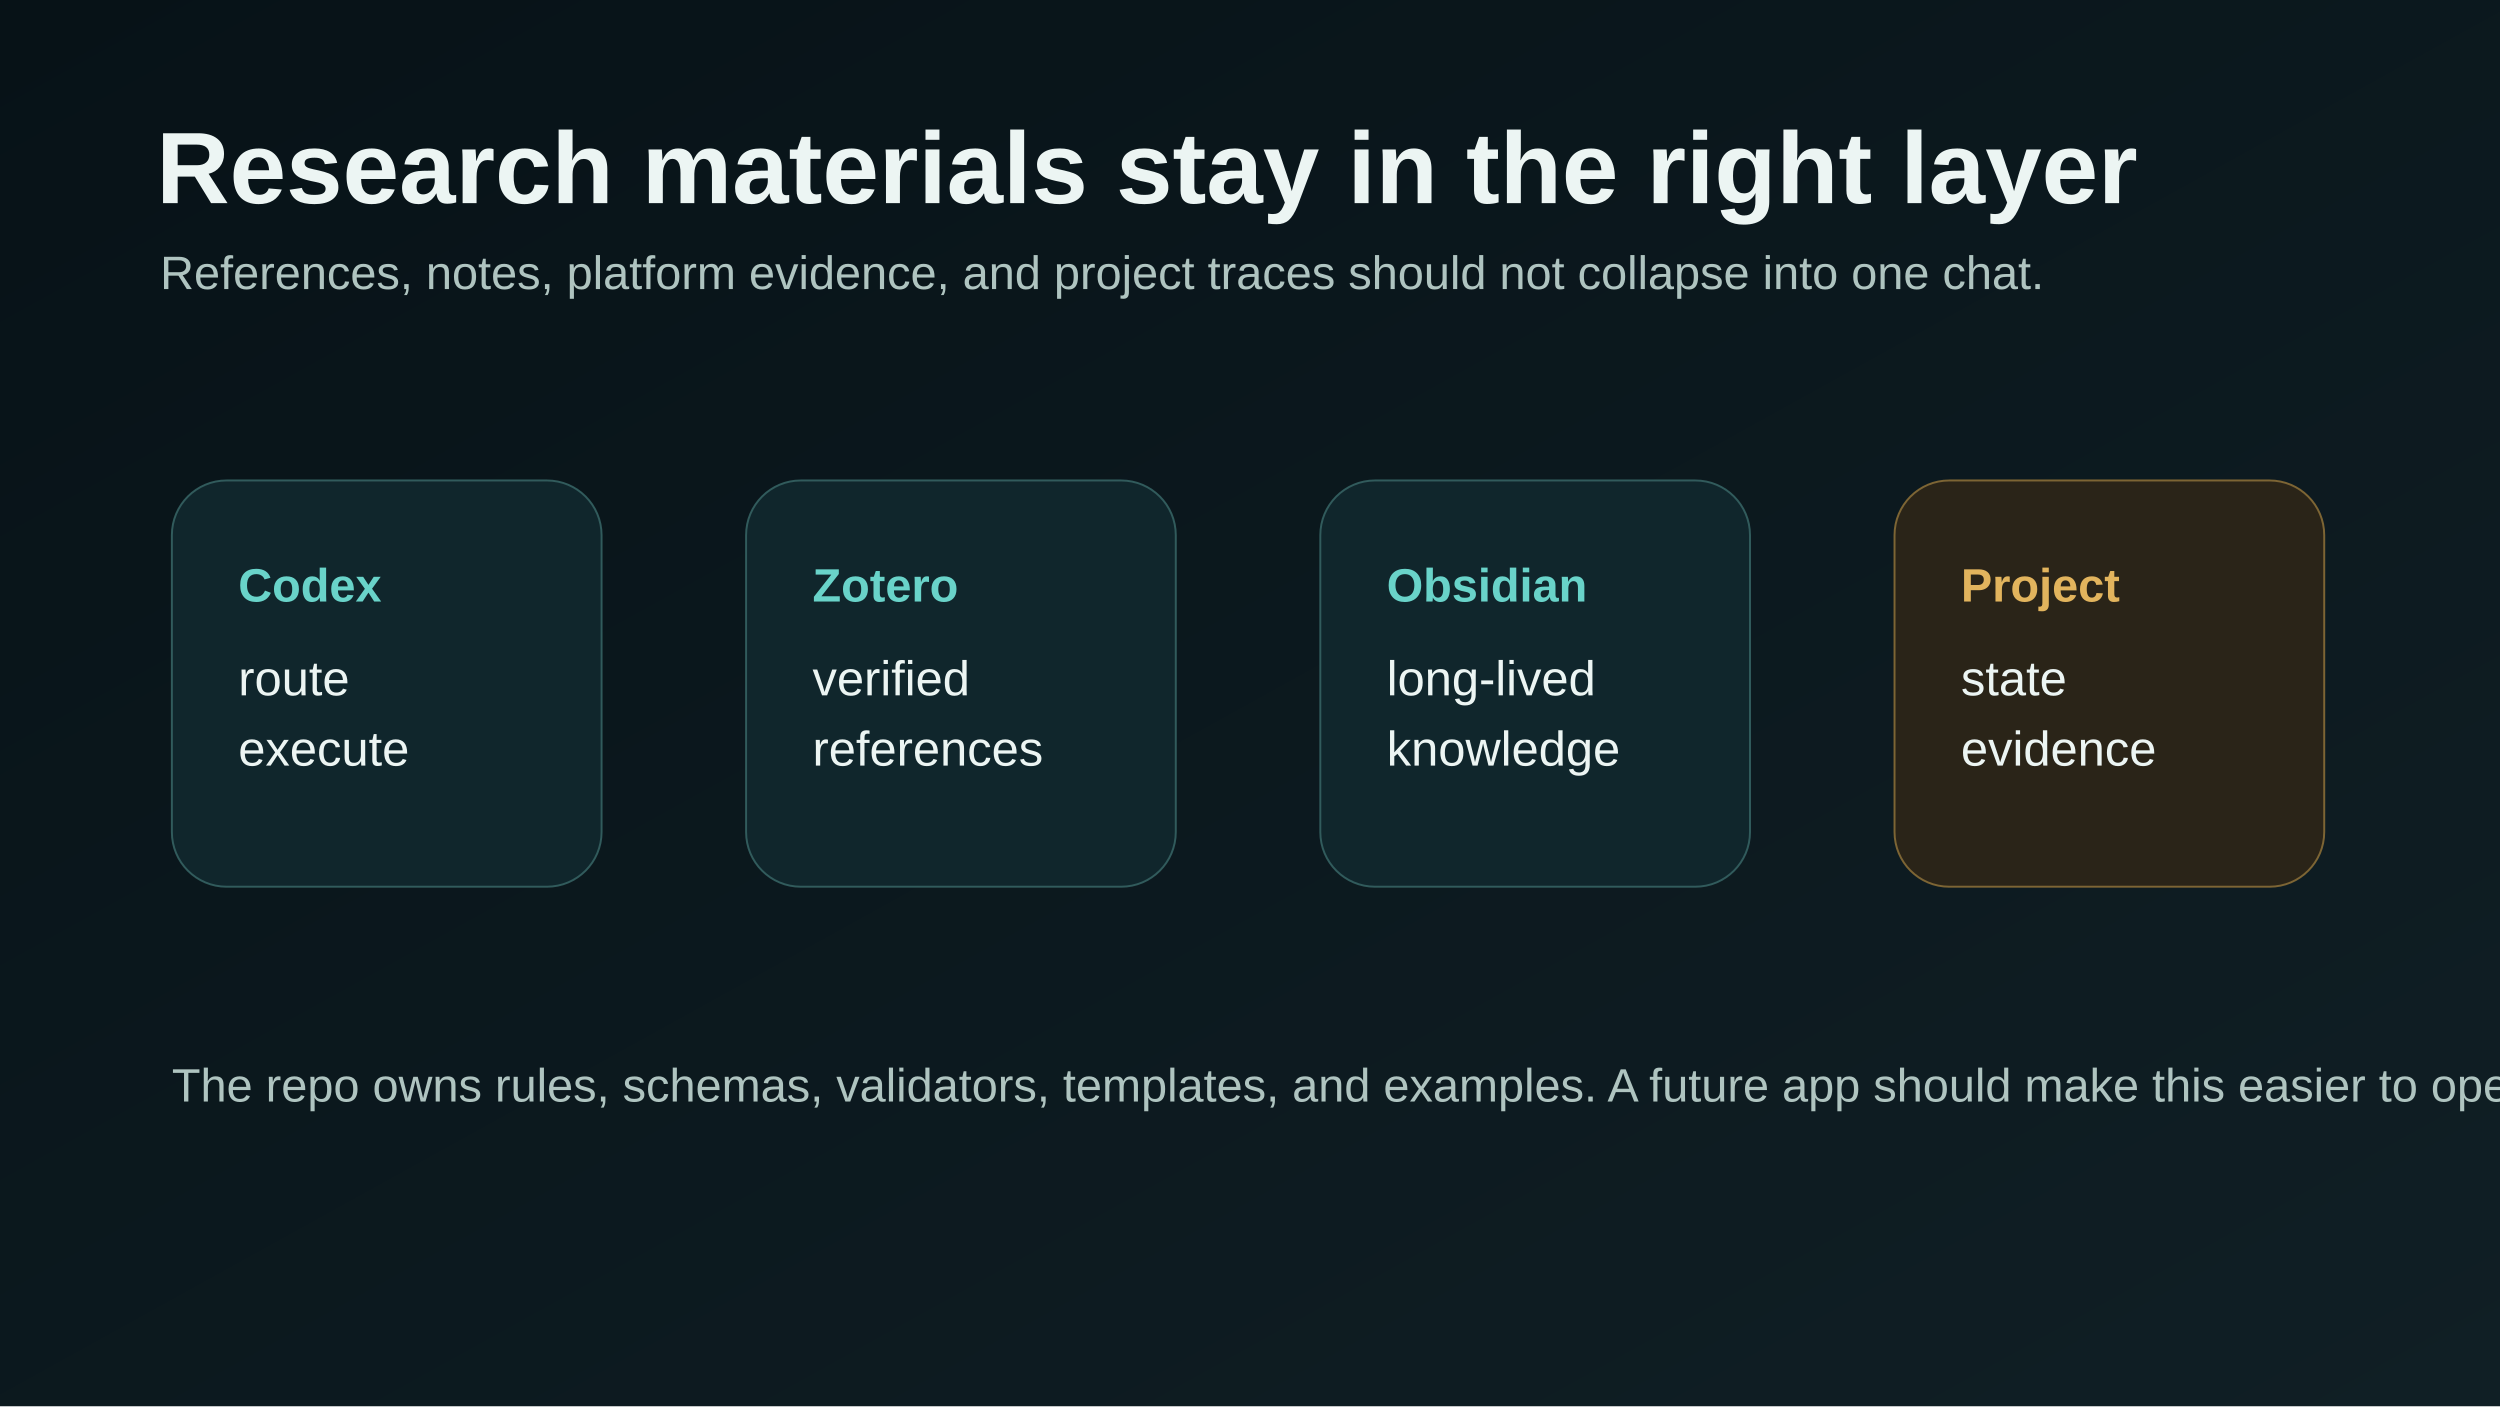
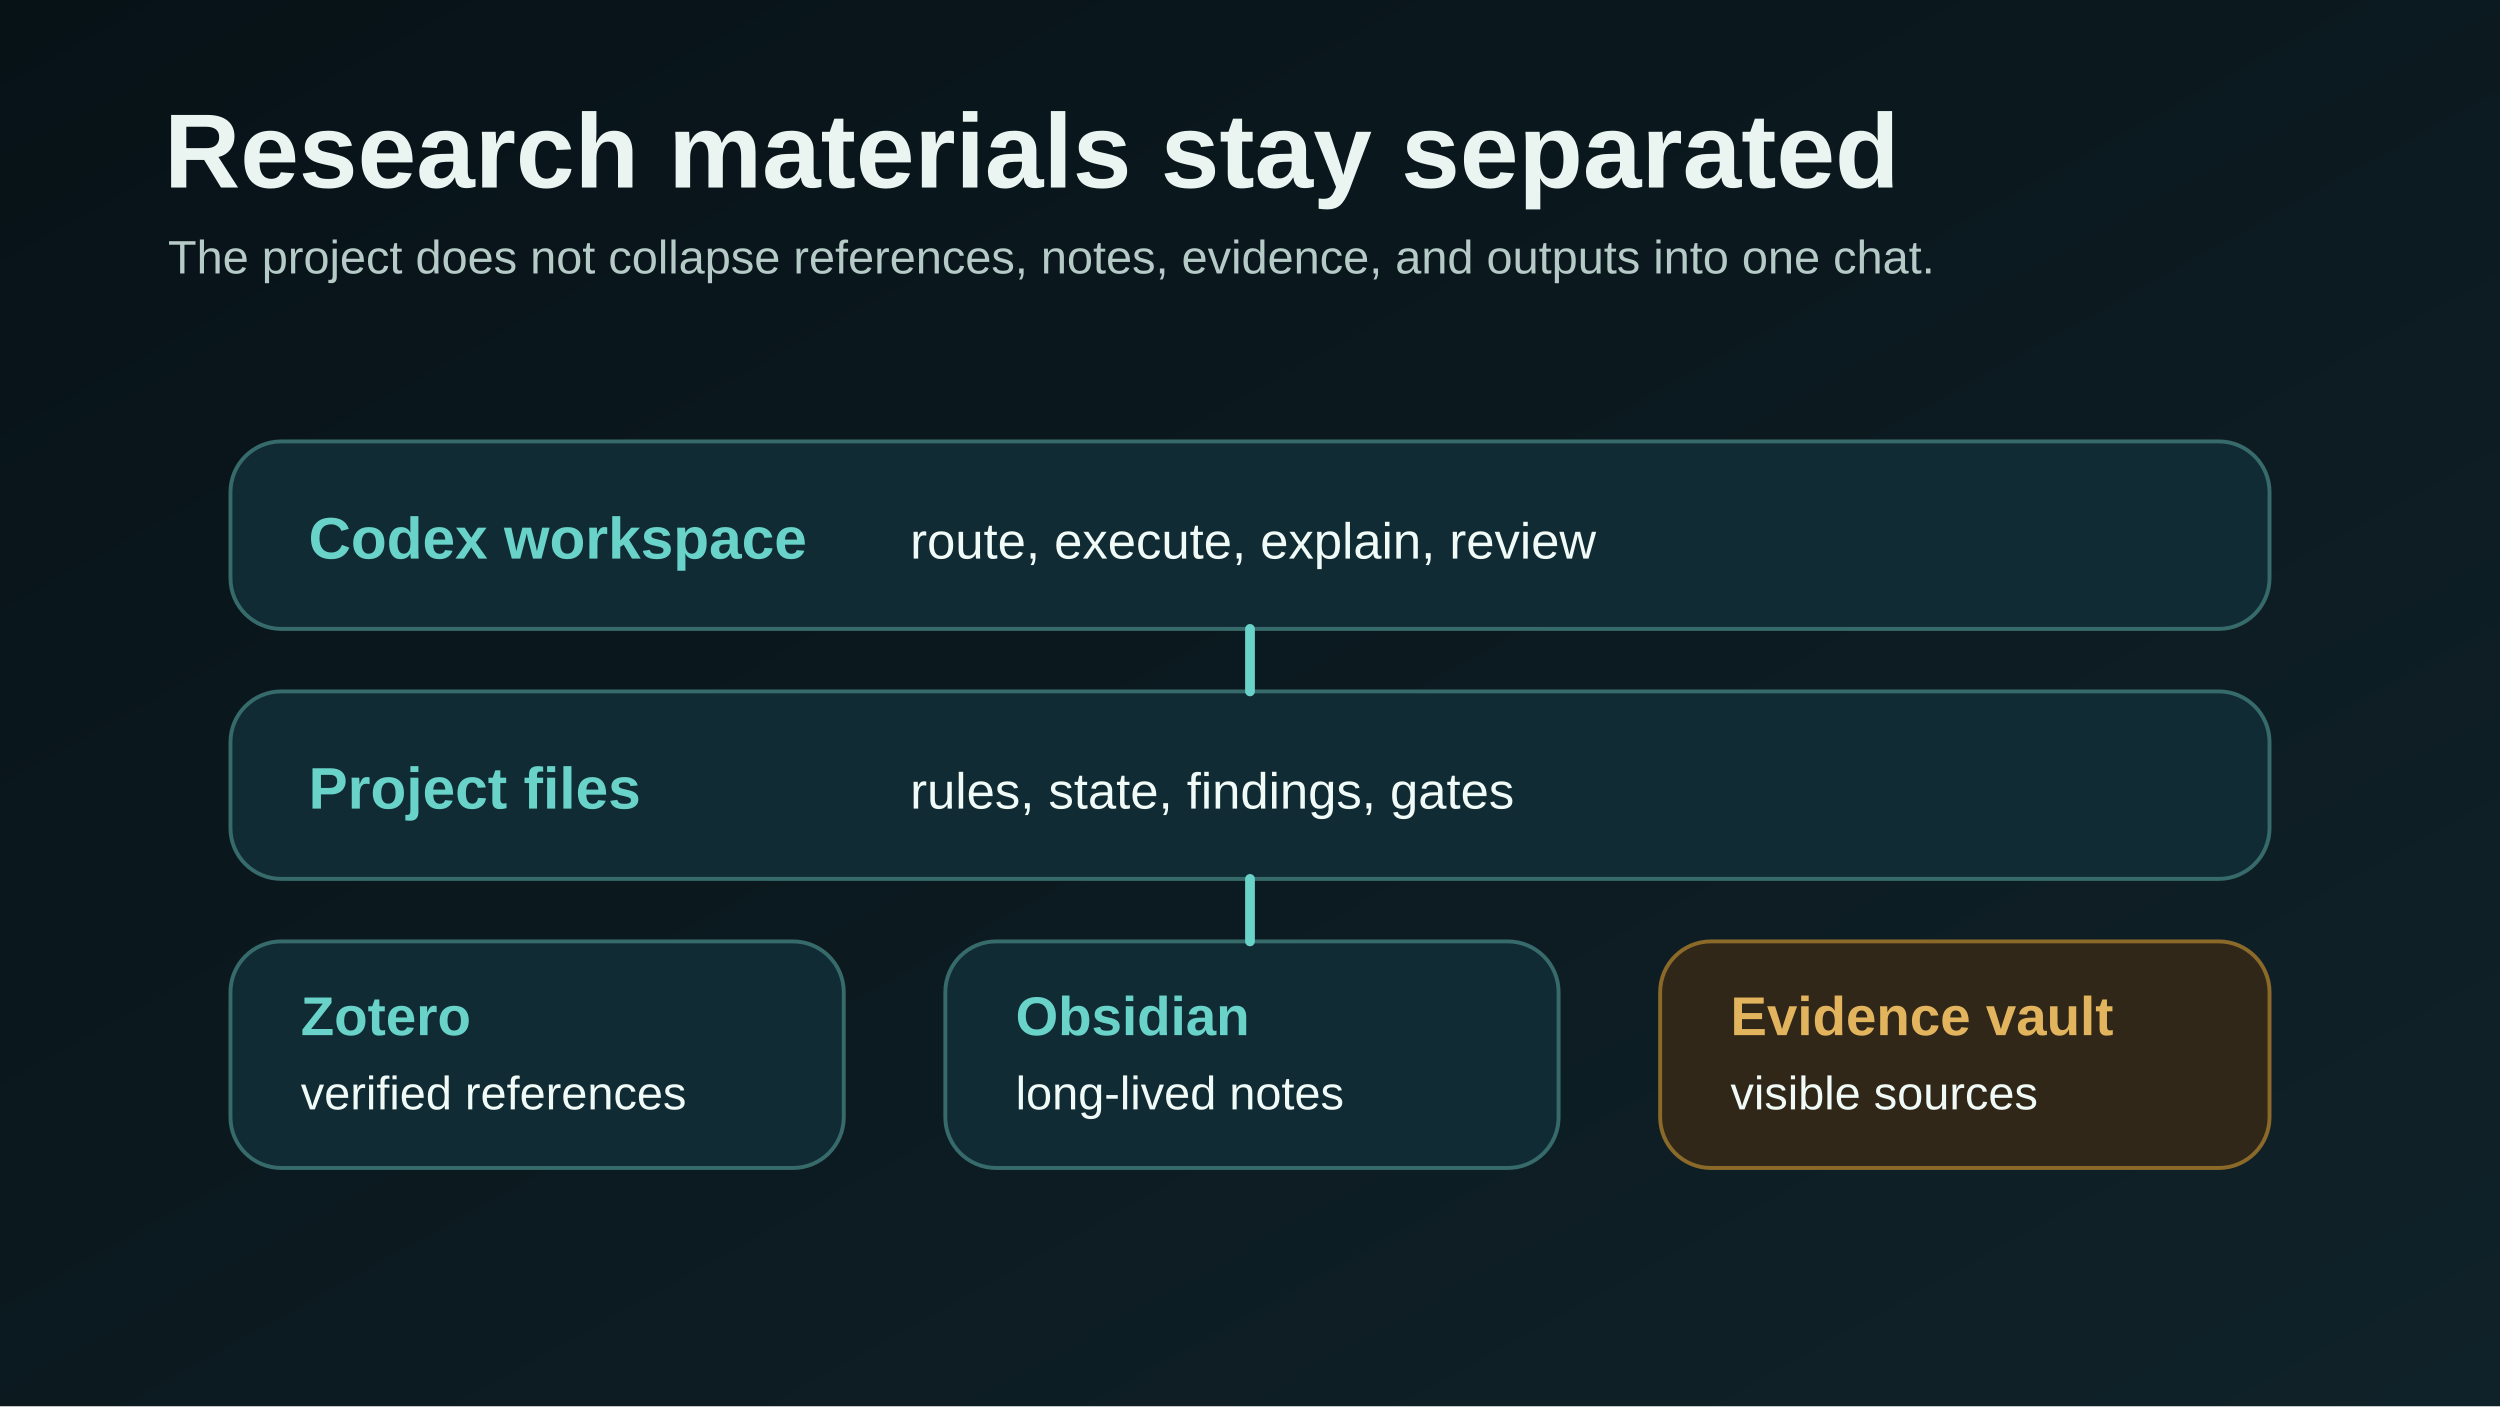
- <svg xmlns="http://www.w3.org/2000/svg" width="1280" height="720" viewBox="0 0 1280 720" role="img" aria-label="Research integration chain">
+ <svg xmlns="http://www.w3.org/2000/svg" width="1280" height="720" viewBox="0 0 1280 720" role="img" aria-label="Research material layers">
  <defs>
    <linearGradient id="bg" x1="0" x2="1" y1="0" y2="1">
      <stop offset="0" stop-color="#071217" />
-       <stop offset="1" stop-color="#101f25" />
-     </linearGradient>
-     <linearGradient id="line" x1="0" x2="1">
-       <stop offset="0" stop-color="#69d3c9" />
-       <stop offset="1" stop-color="#e2b45d" />
+       <stop offset="1" stop-color="#102229" />
    </linearGradient>
  </defs>
  <rect width="1280" height="720" fill="url(#bg)" />
-   <text x="80" y="104" fill="#ecf5f3" font-family="Segoe UI, Arial, sans-serif" font-size="52" font-weight="800">Research materials stay in the right layer</text>
-   <text x="82" y="148" fill="#afc4c0" font-family="Segoe UI, Arial, sans-serif" font-size="24">References, notes, platform evidence, and project traces should not collapse into one chat.</text>
-   <path d="M166 350 H1112" stroke="url(#line)" stroke-width="8" stroke-linecap="round" />
+   <text x="84" y="96" fill="#eaf5f2" font-family="Bahnschrift, Segoe UI, Arial, sans-serif" font-size="54" font-weight="700">Research materials stay separated</text>
+   <text x="86" y="140" fill="#b6cbc7" font-family="Segoe UI, Arial, sans-serif" font-size="24">The project does not collapse references, notes, evidence, and outputs into one chat.</text>
  <g font-family="Segoe UI, Arial, sans-serif">
-     <g transform="translate(88 246)">
-       <rect width="220" height="208" rx="28" fill="#10262c" stroke="#315b5c" />
-       <text x="34" y="62" fill="#69d3c9" font-size="24" font-weight="700">Codex</text>
-       <text x="34" y="110" fill="#ecf5f3" font-size="25">route</text>
-       <text x="34" y="146" fill="#ecf5f3" font-size="25">execute</text>
-     </g>
-     <g transform="translate(382 246)">
-       <rect width="220" height="208" rx="28" fill="#10262c" stroke="#315b5c" />
-       <text x="34" y="62" fill="#69d3c9" font-size="24" font-weight="700">Zotero</text>
-       <text x="34" y="110" fill="#ecf5f3" font-size="25">verified</text>
-       <text x="34" y="146" fill="#ecf5f3" font-size="25">references</text>
-     </g>
-     <g transform="translate(676 246)">
-       <rect width="220" height="208" rx="28" fill="#10262c" stroke="#315b5c" />
-       <text x="34" y="62" fill="#69d3c9" font-size="24" font-weight="700">Obsidian</text>
-       <text x="34" y="110" fill="#ecf5f3" font-size="25">long-lived</text>
-       <text x="34" y="146" fill="#ecf5f3" font-size="25">knowledge</text>
-     </g>
-     <g transform="translate(970 246)">
-       <rect width="220" height="208" rx="28" fill="#2a2418" stroke="#7d6534" />
-       <text x="34" y="62" fill="#e2b45d" font-size="24" font-weight="700">Project</text>
-       <text x="34" y="110" fill="#ecf5f3" font-size="25">state</text>
-       <text x="34" y="146" fill="#ecf5f3" font-size="25">evidence</text>
-     </g>
+     <rect x="118" y="226" width="1044" height="96" rx="26" fill="#102b33" stroke="#376b6b" stroke-width="2" />
+     <text x="158" y="286" fill="#69d3c9" font-size="30" font-weight="700">Codex workspace</text>
+     <text x="466" y="286" fill="#f0faf7" font-size="26">route, execute, explain, review</text>
+     <rect x="118" y="354" width="1044" height="96" rx="26" fill="#102b33" stroke="#376b6b" stroke-width="2" />
+     <text x="158" y="414" fill="#69d3c9" font-size="30" font-weight="700">Project files</text>
+     <text x="466" y="414" fill="#f0faf7" font-size="26">rules, state, findings, gates</text>
+     <rect x="118" y="482" width="314" height="116" rx="26" fill="#102b33" stroke="#376b6b" stroke-width="2" />
+     <text x="154" y="530" fill="#69d3c9" font-size="28" font-weight="700">Zotero</text>
+     <text x="154" y="568" fill="#f0faf7" font-size="24">verified references</text>
+     <rect x="484" y="482" width="314" height="116" rx="26" fill="#102b33" stroke="#376b6b" stroke-width="2" />
+     <text x="520" y="530" fill="#69d3c9" font-size="28" font-weight="700">Obsidian</text>
+     <text x="520" y="568" fill="#f0faf7" font-size="24">long-lived notes</text>
+     <rect x="850" y="482" width="312" height="116" rx="26" fill="#312718" stroke="#8b6a29" stroke-width="2" />
+     <text x="886" y="530" fill="#e2b45d" font-size="28" font-weight="700">Evidence vault</text>
+     <text x="886" y="568" fill="#f0faf7" font-size="24">visible sources</text>
  </g>
-   <text x="88" y="564" fill="#afc4c0" font-family="Segoe UI, Arial, sans-serif" font-size="24">The repo owns rules, schemas, validators, templates, and examples. A future app should make this easier to operate.</text>
+   <path d="M640 322 V354 M640 450 V482" stroke="#69d3c9" stroke-width="5" stroke-linecap="round" />
</svg>
